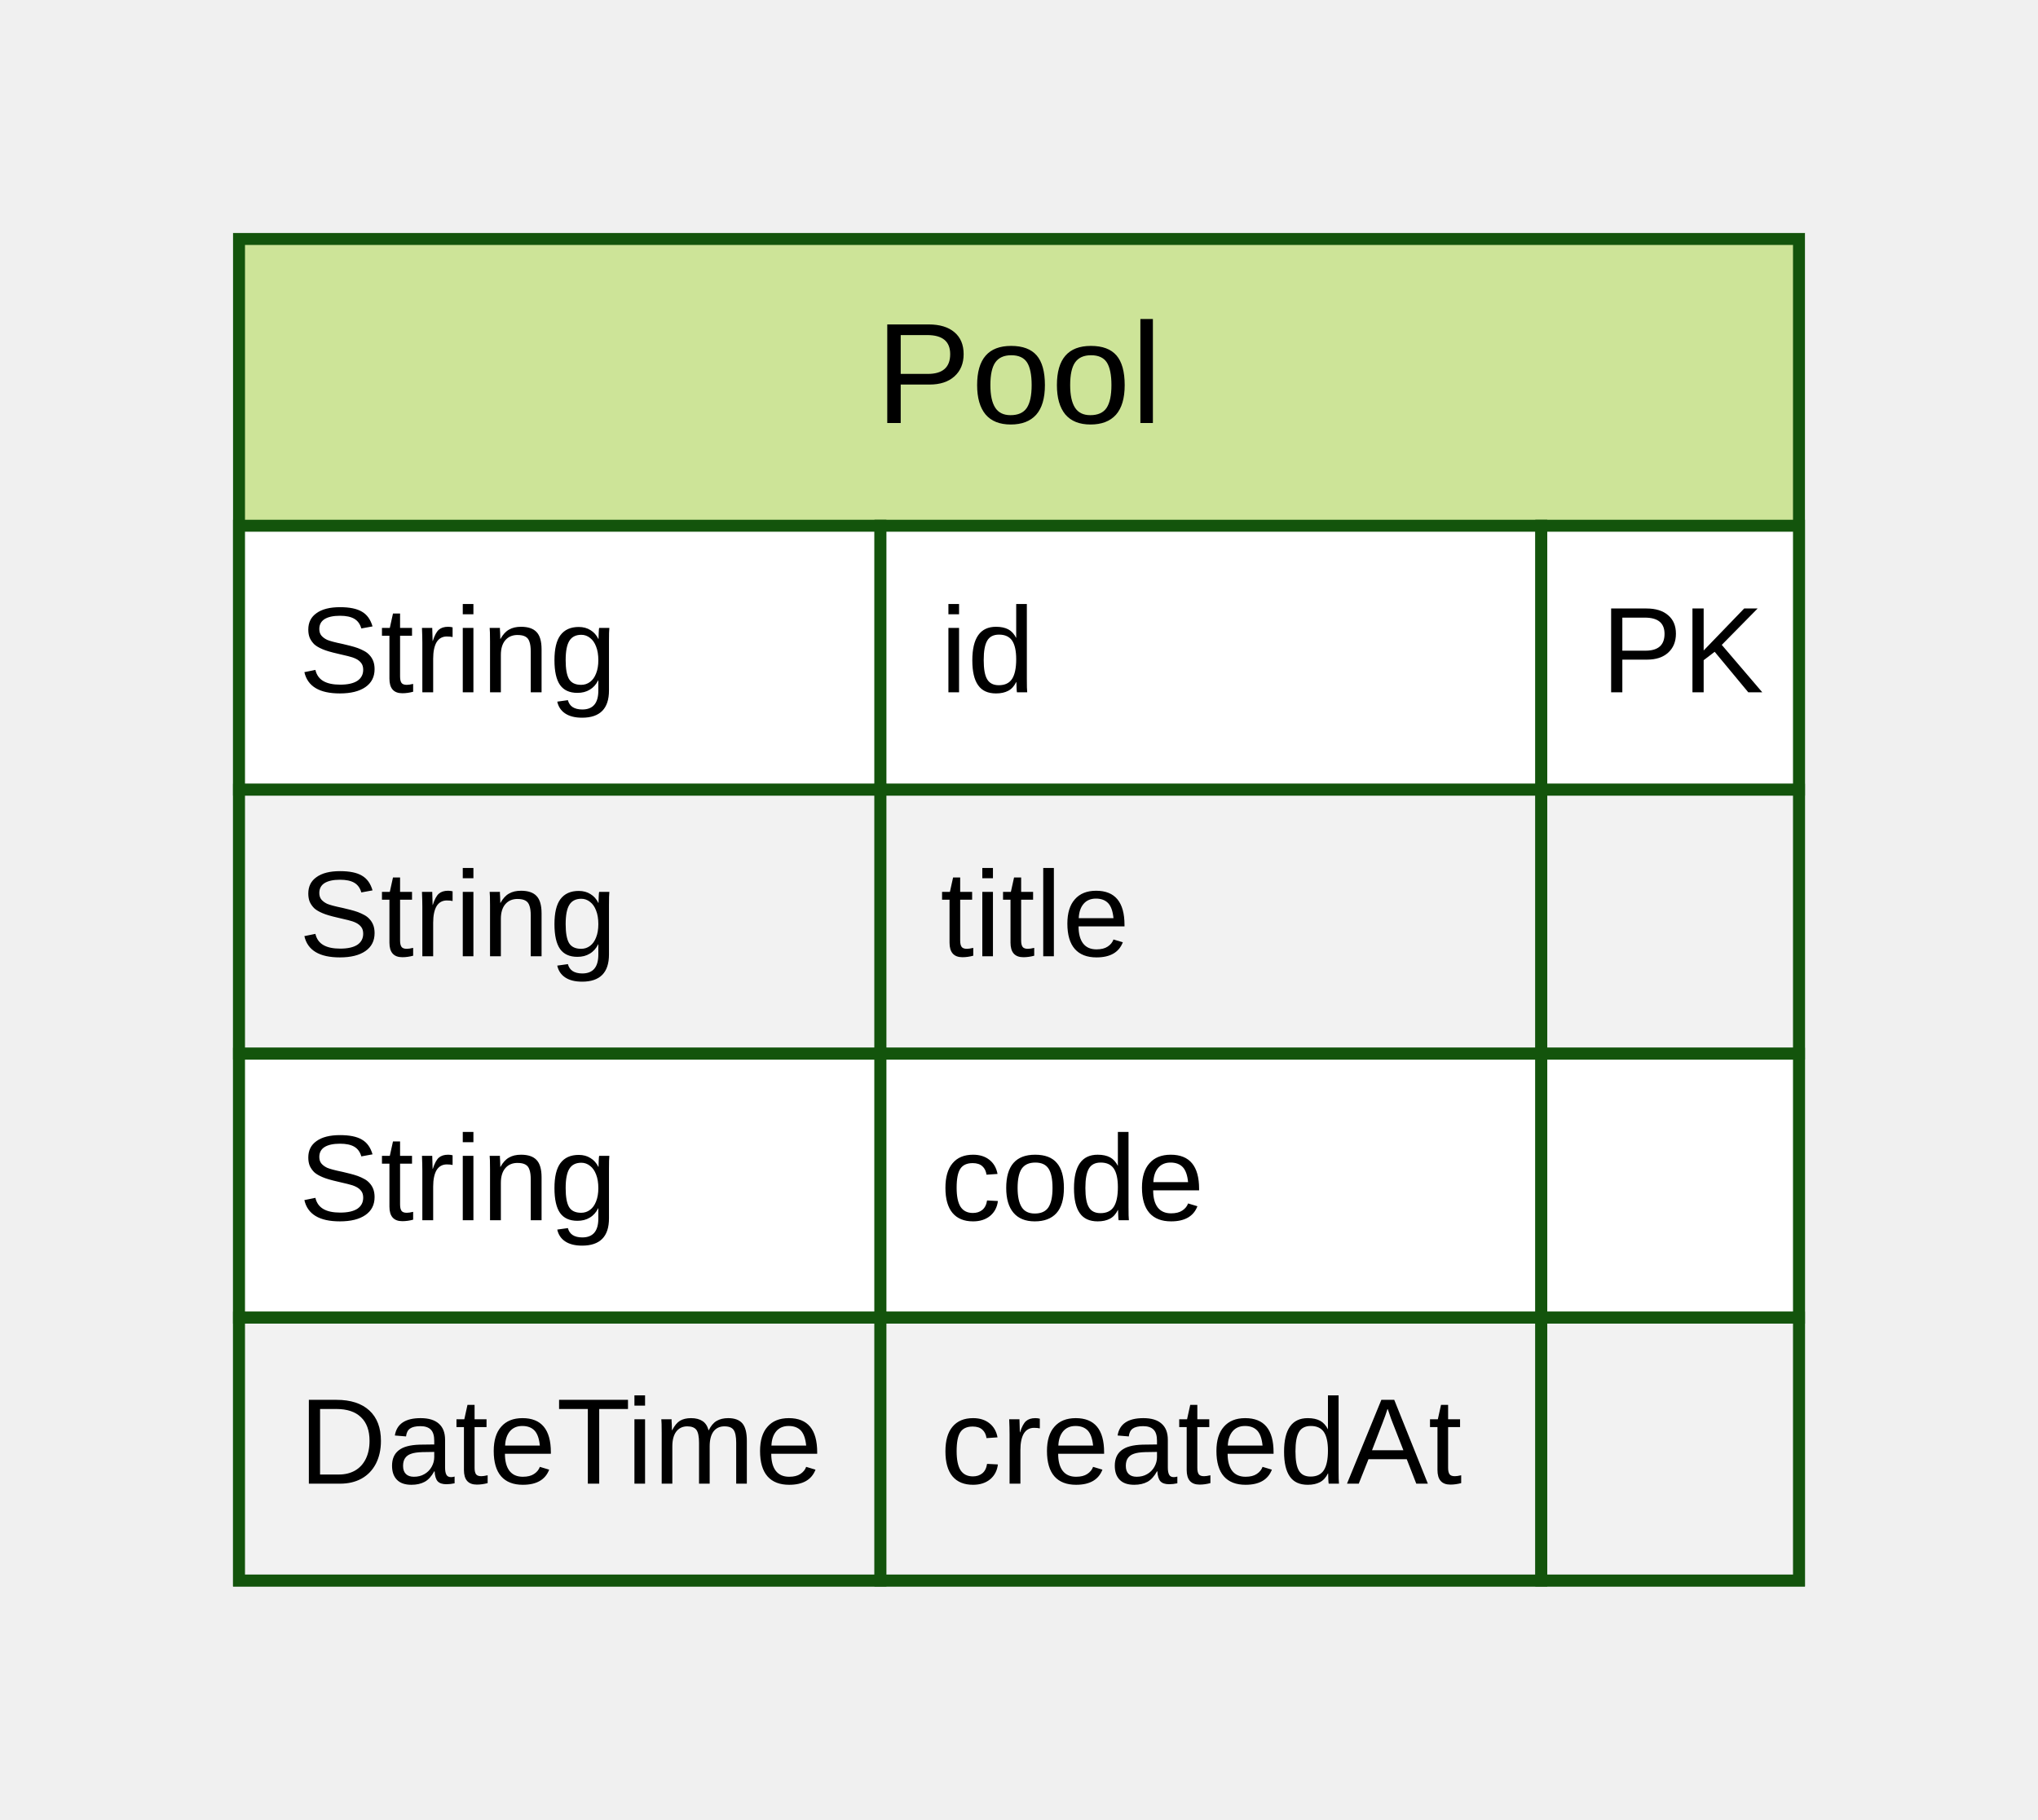
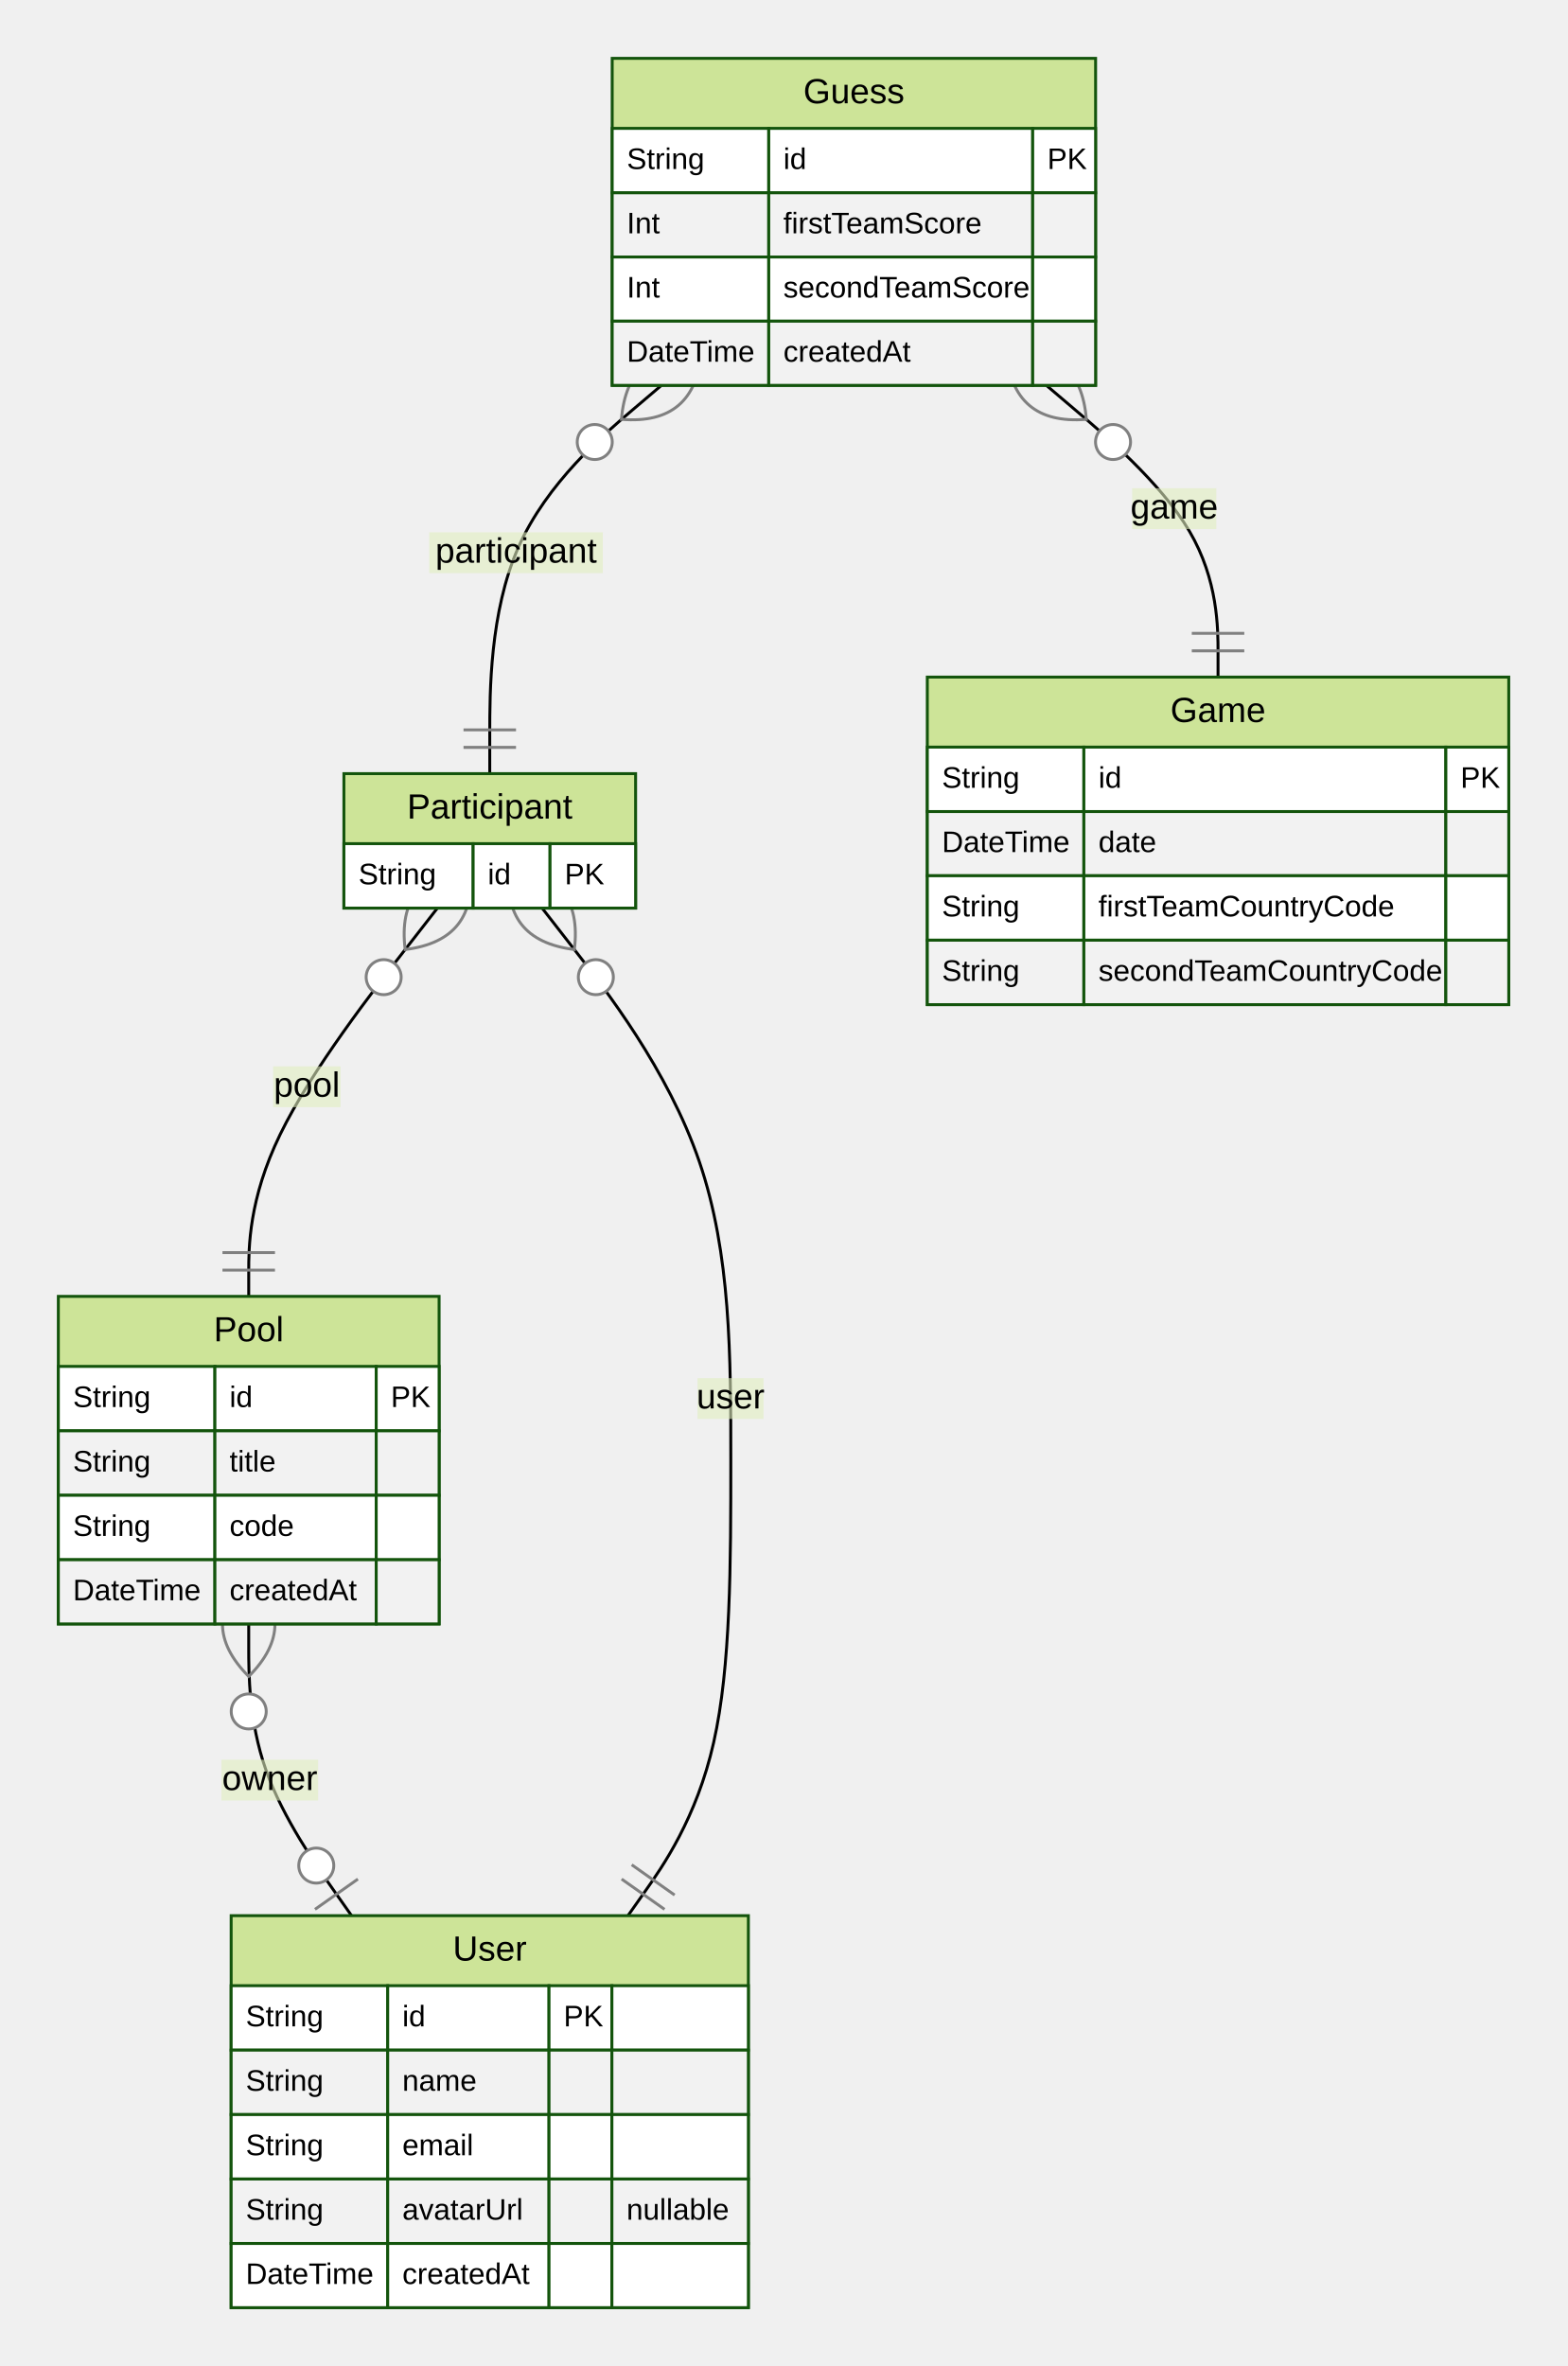
- <svg xmlns="http://www.w3.org/2000/svg" aria-labelledby="chart-title-mermaid-0 chart-desc-mermaid-0" role="img" viewBox="0 0 170.531 152.275" style="max-width: 170.531px; background-color: white;" width="100%" id="mermaid-0">
+ <svg xmlns="http://www.w3.org/2000/svg" aria-labelledby="chart-title-mermaid-0 chart-desc-mermaid-0" role="img" viewBox="0 0 537.227 811.01" style="max-width: 537.227px; background-color: white;" width="100%" id="mermaid-0">
  <style>#mermaid-0 {font-family:"trebuchet ms",verdana,arial,sans-serif;font-size:16px;fill:#000000;}#mermaid-0 .error-icon{fill:#552222;}#mermaid-0 .error-text{fill:#552222;stroke:#552222;}#mermaid-0 .edge-thickness-normal{stroke-width:2px;}#mermaid-0 .edge-thickness-thick{stroke-width:3.5px;}#mermaid-0 .edge-pattern-solid{stroke-dasharray:0;}#mermaid-0 .edge-pattern-dashed{stroke-dasharray:3;}#mermaid-0 .edge-pattern-dotted{stroke-dasharray:2;}#mermaid-0 .marker{fill:#000000;stroke:#000000;}#mermaid-0 .marker.cross{stroke:#000000;}#mermaid-0 svg{font-family:"trebuchet ms",verdana,arial,sans-serif;font-size:16px;}#mermaid-0 .entityBox{fill:#cde498;stroke:#13540c;}#mermaid-0 .attributeBoxOdd{fill:#ffffff;stroke:#13540c;}#mermaid-0 .attributeBoxEven{fill:#f2f2f2;stroke:#13540c;}#mermaid-0 .relationshipLabelBox{fill:hsl(78.158, 58.462%, 84.51%);opacity:0.7;background-color:hsl(78.158, 58.462%, 84.51%);}#mermaid-0 .relationshipLabelBox rect{opacity:0.5;}#mermaid-0 .relationshipLine{stroke:#000000;}#mermaid-0 :root{--mermaid-font-family:"trebuchet ms",verdana,arial,sans-serif;}</style>
  <g />
  <defs>
    <marker orient="auto" markerHeight="18" markerWidth="18" refY="9" refX="0" id="ONLY_ONE_START">
      <path d="M9,0 L9,18 M15,0 L15,18" fill="none" stroke="gray" />
    </marker>
  </defs>
  <defs>
    <marker orient="auto" markerHeight="18" markerWidth="18" refY="9" refX="18" id="ONLY_ONE_END">
      <path d="M3,0 L3,18 M9,0 L9,18" fill="none" stroke="gray" />
    </marker>
  </defs>
  <defs>
    <marker orient="auto" markerHeight="18" markerWidth="30" refY="9" refX="0" id="ZERO_OR_ONE_START">
      <circle r="6" cy="9" cx="21" fill="white" stroke="gray" />
      <path d="M9,0 L9,18" fill="none" stroke="gray" />
    </marker>
  </defs>
  <defs>
    <marker orient="auto" markerHeight="18" markerWidth="30" refY="9" refX="30" id="ZERO_OR_ONE_END">
      <circle r="6" cy="9" cx="9" fill="white" stroke="gray" />
      <path d="M21,0 L21,18" fill="none" stroke="gray" />
    </marker>
  </defs>
  <defs>
    <marker orient="auto" markerHeight="36" markerWidth="45" refY="18" refX="18" id="ONE_OR_MORE_START">
      <path d="M0,18 Q 18,0 36,18 Q 18,36 0,18 M42,9 L42,27" fill="none" stroke="gray" />
    </marker>
  </defs>
  <defs>
    <marker orient="auto" markerHeight="36" markerWidth="45" refY="18" refX="27" id="ONE_OR_MORE_END">
      <path d="M3,9 L3,27 M9,18 Q27,0 45,18 Q27,36 9,18" fill="none" stroke="gray" />
    </marker>
  </defs>
  <defs>
    <marker orient="auto" markerHeight="36" markerWidth="57" refY="18" refX="18" id="ZERO_OR_MORE_START">
      <circle r="6" cy="18" cx="48" fill="white" stroke="gray" />
      <path d="M0,18 Q18,0 36,18 Q18,36 0,18" fill="none" stroke="gray" />
    </marker>
  </defs>
  <defs>
    <marker orient="auto" markerHeight="36" markerWidth="57" refY="18" refX="39" id="ZERO_OR_MORE_END">
      <circle r="6" cy="18" cx="9" fill="white" stroke="gray" />
      <path d="M21,18 Q39,0 57,18 Q39,36 21,18" fill="none" stroke="gray" />
    </marker>
  </defs>
-   <g transform="translate(20,20 )" id="Pool">
+   <path marker-start="url(#ZERO_OR_MORE_START)" marker-end="url(#ZERO_OR_ONE_END)" fill="none" stroke="gray" d="M85.266,556.643L85.266,564.976C85.266,573.309,85.266,589.976,91.142,606.643C97.018,623.309,108.771,639.976,114.647,648.309L120.523,656.643" class="er relationshipLine" />
+   <path marker-start="url(#ZERO_OR_MORE_START)" marker-end="url(#ONLY_ONE_END)" fill="none" stroke="gray" d="M185.841,311.275L196.622,325.124C207.404,338.973,228.968,366.67,239.749,398.208C250.531,429.746,250.531,465.126,250.531,500.505C250.531,535.884,250.531,571.263,244.655,597.286C238.779,623.309,227.026,639.976,221.15,648.309L215.273,656.643" class="er relationshipLine" />
+   <path marker-start="url(#ZERO_OR_MORE_START)" marker-end="url(#ONLY_ONE_END)" fill="none" stroke="gray" d="M149.956,311.275L139.174,325.124C128.393,338.973,106.829,366.67,96.047,388.852C85.266,411.034,85.266,427.701,85.266,436.034L85.266,444.367" class="er relationshipLine" />
+   <path marker-start="url(#ZERO_OR_MORE_START)" marker-end="url(#ONLY_ONE_END)" fill="none" stroke="gray" d="M226.756,132.092L216.946,140.425C207.137,148.758,187.518,165.425,177.708,187.607C167.898,209.789,167.898,237.486,167.898,251.335L167.898,265.184" class="er relationshipLine" />
+   <path marker-start="url(#ZERO_OR_MORE_START)" marker-end="url(#ONLY_ONE_END)" fill="none" stroke="gray" d="M358.705,132.092L368.515,140.425C378.324,148.758,397.943,165.425,407.753,182.092C417.562,198.758,417.562,215.425,417.562,223.758L417.562,232.092" class="er relationshipLine" />
+   <g transform="translate(20,444.3672 )" id="Pool">
    <rect height="112.275" width="130.531" y="0" x="0" stroke="gray" fill-opacity="100%" fill="honeydew" class="er entityBox" />
    <text transform="translate(65.26562,12)" style="font-family: &quot;trebuchet ms&quot;, verdana, arial, sans-serif;; font-size: 12px" text-anchor="middle" dominant-baseline="middle" y="0" x="0" id="entity-Pool" class="er entityLabel">Pool</text>
    <rect height="22.092" width="53.672" y="24" x="0" stroke="gray" fill-opacity="100%" fill="honeydew" class="er attributeBoxOdd" />
    <text transform="translate(5,35.0459)" style="font-family: &quot;trebuchet ms&quot;, verdana, arial, sans-serif;; font-size: 10.2px" text-anchor="left" dominant-baseline="middle" y="0" x="0" id="entity-Pool-attr-1-type" class="er entityLabel">String</text>
    <rect height="22.092" width="55.297" y="24" x="53.672" stroke="gray" fill-opacity="100%" fill="honeydew" class="er attributeBoxOdd" />
    <text transform="translate(58.67188,35.0459)" style="font-family: &quot;trebuchet ms&quot;, verdana, arial, sans-serif;; font-size: 10.2px" text-anchor="left" dominant-baseline="middle" y="0" x="0" id="entity-Pool-attr-1-name" class="er entityLabel">id</text>
    <rect height="22.092" width="21.562" y="24" x="108.969" stroke="gray" fill-opacity="100%" fill="honeydew" class="er attributeBoxOdd" />
    <text transform="translate(113.9688,35.0459)" style="font-family: &quot;trebuchet ms&quot;, verdana, arial, sans-serif;; font-size: 10.2px" text-anchor="left" dominant-baseline="middle" y="0" x="0" id="entity-Pool-attr-1-key" class="er entityLabel">PK</text>
    <rect height="22.092" width="53.672" y="46.092" x="0" stroke="gray" fill-opacity="100%" fill="honeydew" class="er attributeBoxEven" />
    <text transform="translate(5,57.1377)" style="font-family: &quot;trebuchet ms&quot;, verdana, arial, sans-serif;; font-size: 10.2px" text-anchor="left" dominant-baseline="middle" y="0" x="0" id="entity-Pool-attr-2-type" class="er entityLabel">String</text>
    <rect height="22.092" width="55.297" y="46.092" x="53.672" stroke="gray" fill-opacity="100%" fill="honeydew" class="er attributeBoxEven" />
    <text transform="translate(58.67188,57.1377)" style="font-family: &quot;trebuchet ms&quot;, verdana, arial, sans-serif;; font-size: 10.2px" text-anchor="left" dominant-baseline="middle" y="0" x="0" id="entity-Pool-attr-2-name" class="er entityLabel">title</text>
    <rect height="22.092" width="21.562" y="46.092" x="108.969" stroke="gray" fill-opacity="100%" fill="honeydew" class="er attributeBoxEven" />
    <text transform="translate(113.9688,57.1377)" style="font-family: &quot;trebuchet ms&quot;, verdana, arial, sans-serif;; font-size: 10.2px" text-anchor="left" dominant-baseline="middle" y="0" x="0" id="entity-Pool-attr-2-key" class="er entityLabel" />
    <rect height="22.092" width="53.672" y="68.184" x="0" stroke="gray" fill-opacity="100%" fill="honeydew" class="er attributeBoxOdd" />
    <text transform="translate(5,79.22949)" style="font-family: &quot;trebuchet ms&quot;, verdana, arial, sans-serif;; font-size: 10.2px" text-anchor="left" dominant-baseline="middle" y="0" x="0" id="entity-Pool-attr-3-type" class="er entityLabel">String</text>
    <rect height="22.092" width="55.297" y="68.184" x="53.672" stroke="gray" fill-opacity="100%" fill="honeydew" class="er attributeBoxOdd" />
    <text transform="translate(58.67188,79.22949)" style="font-family: &quot;trebuchet ms&quot;, verdana, arial, sans-serif;; font-size: 10.2px" text-anchor="left" dominant-baseline="middle" y="0" x="0" id="entity-Pool-attr-3-name" class="er entityLabel">code</text>
    <rect height="22.092" width="21.562" y="68.184" x="108.969" stroke="gray" fill-opacity="100%" fill="honeydew" class="er attributeBoxOdd" />
    <text transform="translate(113.9688,79.22949)" style="font-family: &quot;trebuchet ms&quot;, verdana, arial, sans-serif;; font-size: 10.2px" text-anchor="left" dominant-baseline="middle" y="0" x="0" id="entity-Pool-attr-3-key" class="er entityLabel" />
    <rect height="22" width="53.672" y="90.275" x="0" stroke="gray" fill-opacity="100%" fill="honeydew" class="er attributeBoxEven" />
    <text transform="translate(5,101.2754)" style="font-family: &quot;trebuchet ms&quot;, verdana, arial, sans-serif;; font-size: 10.2px" text-anchor="left" dominant-baseline="middle" y="0" x="0" id="entity-Pool-attr-4-type" class="er entityLabel">DateTime</text>
    <rect height="22" width="55.297" y="90.275" x="53.672" stroke="gray" fill-opacity="100%" fill="honeydew" class="er attributeBoxEven" />
    <text transform="translate(58.67188,101.2754)" style="font-family: &quot;trebuchet ms&quot;, verdana, arial, sans-serif;; font-size: 10.2px" text-anchor="left" dominant-baseline="middle" y="0" x="0" id="entity-Pool-attr-4-name" class="er entityLabel">createdAt</text>
    <rect height="22" width="21.562" y="90.275" x="108.969" stroke="gray" fill-opacity="100%" fill="honeydew" class="er attributeBoxEven" />
    <text transform="translate(113.9688,101.2754)" style="font-family: &quot;trebuchet ms&quot;, verdana, arial, sans-serif;; font-size: 10.2px" text-anchor="left" dominant-baseline="middle" y="0" x="0" id="entity-Pool-attr-4-key" class="er entityLabel" />
  </g>
+   <g transform="translate(117.8984,265.1836 )" id="Participant">
+     <rect height="46.092" width="100" y="0" x="0" stroke="gray" fill-opacity="100%" fill="honeydew" class="er entityBox" />
+     <text transform="translate(50,12)" style="font-family: &quot;trebuchet ms&quot;, verdana, arial, sans-serif;; font-size: 12px" text-anchor="middle" dominant-baseline="middle" y="0" x="0" id="entity-Participant" class="er entityLabel">Participant</text>
+     <rect height="22.092" width="44.302" y="24" x="0" stroke="gray" fill-opacity="100%" fill="honeydew" class="er attributeBoxOdd" />
+     <text transform="translate(5,35.0459)" style="font-family: &quot;trebuchet ms&quot;, verdana, arial, sans-serif;; font-size: 10.2px" text-anchor="left" dominant-baseline="middle" y="0" x="0" id="entity-Participant-attr-1-type" class="er entityLabel">String</text>
+     <rect height="22.092" width="26.365" y="24" x="44.302" stroke="gray" fill-opacity="100%" fill="honeydew" class="er attributeBoxOdd" />
+     <text transform="translate(49.30208,35.0459)" style="font-family: &quot;trebuchet ms&quot;, verdana, arial, sans-serif;; font-size: 10.2px" text-anchor="left" dominant-baseline="middle" y="0" x="0" id="entity-Participant-attr-1-name" class="er entityLabel">id</text>
+     <rect height="22.092" width="29.333" y="24" x="70.667" stroke="gray" fill-opacity="100%" fill="honeydew" class="er attributeBoxOdd" />
+     <text transform="translate(75.66667,35.0459)" style="font-family: &quot;trebuchet ms&quot;, verdana, arial, sans-serif;; font-size: 10.2px" text-anchor="left" dominant-baseline="middle" y="0" x="0" id="entity-Participant-attr-1-key" class="er entityLabel">PK</text>
+   </g>
+   <g transform="translate(79.24219,656.6426 )" id="User">
+     <rect height="134.367" width="177.312" y="0" x="0" stroke="gray" fill-opacity="100%" fill="honeydew" class="er entityBox" />
+     <text transform="translate(88.65625,12)" style="font-family: &quot;trebuchet ms&quot;, verdana, arial, sans-serif;; font-size: 12px" text-anchor="middle" dominant-baseline="middle" y="0" x="0" id="entity-User" class="er entityLabel">User</text>
+     <rect height="22.092" width="53.672" y="24" x="0" stroke="gray" fill-opacity="100%" fill="honeydew" class="er attributeBoxOdd" />
+     <text transform="translate(5,35.0459)" style="font-family: &quot;trebuchet ms&quot;, verdana, arial, sans-serif;; font-size: 10.2px" text-anchor="left" dominant-baseline="middle" y="0" x="0" id="entity-User-attr-1-type" class="er entityLabel">String</text>
+     <rect height="22.092" width="55.297" y="24" x="53.672" stroke="gray" fill-opacity="100%" fill="honeydew" class="er attributeBoxOdd" />
+     <text transform="translate(58.67188,35.0459)" style="font-family: &quot;trebuchet ms&quot;, verdana, arial, sans-serif;; font-size: 10.2px" text-anchor="left" dominant-baseline="middle" y="0" x="0" id="entity-User-attr-1-name" class="er entityLabel">id</text>
+     <rect height="22.092" width="21.562" y="24" x="108.969" stroke="gray" fill-opacity="100%" fill="honeydew" class="er attributeBoxOdd" />
+     <text transform="translate(113.9688,35.0459)" style="font-family: &quot;trebuchet ms&quot;, verdana, arial, sans-serif;; font-size: 10.2px" text-anchor="left" dominant-baseline="middle" y="0" x="0" id="entity-User-attr-1-key" class="er entityLabel">PK</text>
+     <rect height="22.092" width="46.781" y="24" x="130.531" stroke="gray" fill-opacity="100%" fill="honeydew" class="er attributeBoxOdd" />
+     <text transform="translate(135.5312,35.0459)" style="font-family: &quot;trebuchet ms&quot;, verdana, arial, sans-serif;; font-size: 10.2px" text-anchor="left" dominant-baseline="middle" y="0" x="0" id="entity-User-attr-1-comment" class="er entityLabel" />
+     <rect height="22.092" width="53.672" y="46.092" x="0" stroke="gray" fill-opacity="100%" fill="honeydew" class="er attributeBoxEven" />
+     <text transform="translate(5,57.1377)" style="font-family: &quot;trebuchet ms&quot;, verdana, arial, sans-serif;; font-size: 10.2px" text-anchor="left" dominant-baseline="middle" y="0" x="0" id="entity-User-attr-2-type" class="er entityLabel">String</text>
+     <rect height="22.092" width="55.297" y="46.092" x="53.672" stroke="gray" fill-opacity="100%" fill="honeydew" class="er attributeBoxEven" />
+     <text transform="translate(58.67188,57.1377)" style="font-family: &quot;trebuchet ms&quot;, verdana, arial, sans-serif;; font-size: 10.2px" text-anchor="left" dominant-baseline="middle" y="0" x="0" id="entity-User-attr-2-name" class="er entityLabel">name</text>
+     <rect height="22.092" width="21.562" y="46.092" x="108.969" stroke="gray" fill-opacity="100%" fill="honeydew" class="er attributeBoxEven" />
+     <text transform="translate(113.9688,57.1377)" style="font-family: &quot;trebuchet ms&quot;, verdana, arial, sans-serif;; font-size: 10.2px" text-anchor="left" dominant-baseline="middle" y="0" x="0" id="entity-User-attr-2-key" class="er entityLabel" />
+     <rect height="22.092" width="46.781" y="46.092" x="130.531" stroke="gray" fill-opacity="100%" fill="honeydew" class="er attributeBoxEven" />
+     <text transform="translate(135.5312,57.1377)" style="font-family: &quot;trebuchet ms&quot;, verdana, arial, sans-serif;; font-size: 10.2px" text-anchor="left" dominant-baseline="middle" y="0" x="0" id="entity-User-attr-2-comment" class="er entityLabel" />
+     <rect height="22.092" width="53.672" y="68.184" x="0" stroke="gray" fill-opacity="100%" fill="honeydew" class="er attributeBoxOdd" />
+     <text transform="translate(5,79.22949)" style="font-family: &quot;trebuchet ms&quot;, verdana, arial, sans-serif;; font-size: 10.2px" text-anchor="left" dominant-baseline="middle" y="0" x="0" id="entity-User-attr-3-type" class="er entityLabel">String</text>
+     <rect height="22.092" width="55.297" y="68.184" x="53.672" stroke="gray" fill-opacity="100%" fill="honeydew" class="er attributeBoxOdd" />
+     <text transform="translate(58.67188,79.22949)" style="font-family: &quot;trebuchet ms&quot;, verdana, arial, sans-serif;; font-size: 10.2px" text-anchor="left" dominant-baseline="middle" y="0" x="0" id="entity-User-attr-3-name" class="er entityLabel">email</text>
+     <rect height="22.092" width="21.562" y="68.184" x="108.969" stroke="gray" fill-opacity="100%" fill="honeydew" class="er attributeBoxOdd" />
+     <text transform="translate(113.9688,79.22949)" style="font-family: &quot;trebuchet ms&quot;, verdana, arial, sans-serif;; font-size: 10.2px" text-anchor="left" dominant-baseline="middle" y="0" x="0" id="entity-User-attr-3-key" class="er entityLabel" />
+     <rect height="22.092" width="46.781" y="68.184" x="130.531" stroke="gray" fill-opacity="100%" fill="honeydew" class="er attributeBoxOdd" />
+     <text transform="translate(135.5312,79.22949)" style="font-family: &quot;trebuchet ms&quot;, verdana, arial, sans-serif;; font-size: 10.2px" text-anchor="left" dominant-baseline="middle" y="0" x="0" id="entity-User-attr-3-comment" class="er entityLabel" />
+     <rect height="22.092" width="53.672" y="90.275" x="0" stroke="gray" fill-opacity="100%" fill="honeydew" class="er attributeBoxEven" />
+     <text transform="translate(5,101.3213)" style="font-family: &quot;trebuchet ms&quot;, verdana, arial, sans-serif;; font-size: 10.2px" text-anchor="left" dominant-baseline="middle" y="0" x="0" id="entity-User-attr-4-type" class="er entityLabel">String</text>
+     <rect height="22.092" width="55.297" y="90.275" x="53.672" stroke="gray" fill-opacity="100%" fill="honeydew" class="er attributeBoxEven" />
+     <text transform="translate(58.67188,101.3213)" style="font-family: &quot;trebuchet ms&quot;, verdana, arial, sans-serif;; font-size: 10.2px" text-anchor="left" dominant-baseline="middle" y="0" x="0" id="entity-User-attr-4-name" class="er entityLabel">avatarUrl</text>
+     <rect height="22.092" width="21.562" y="90.275" x="108.969" stroke="gray" fill-opacity="100%" fill="honeydew" class="er attributeBoxEven" />
+     <text transform="translate(113.9688,101.3213)" style="font-family: &quot;trebuchet ms&quot;, verdana, arial, sans-serif;; font-size: 10.2px" text-anchor="left" dominant-baseline="middle" y="0" x="0" id="entity-User-attr-4-key" class="er entityLabel" />
+     <rect height="22.092" width="46.781" y="90.275" x="130.531" stroke="gray" fill-opacity="100%" fill="honeydew" class="er attributeBoxEven" />
+     <text transform="translate(135.5312,101.3213)" style="font-family: &quot;trebuchet ms&quot;, verdana, arial, sans-serif;; font-size: 10.2px" text-anchor="left" dominant-baseline="middle" y="0" x="0" id="entity-User-attr-4-comment" class="er entityLabel">nullable</text>
+     <rect height="22" width="53.672" y="112.367" x="0" stroke="gray" fill-opacity="100%" fill="honeydew" class="er attributeBoxOdd" />
+     <text transform="translate(5,123.3672)" style="font-family: &quot;trebuchet ms&quot;, verdana, arial, sans-serif;; font-size: 10.2px" text-anchor="left" dominant-baseline="middle" y="0" x="0" id="entity-User-attr-5-type" class="er entityLabel">DateTime</text>
+     <rect height="22" width="55.297" y="112.367" x="53.672" stroke="gray" fill-opacity="100%" fill="honeydew" class="er attributeBoxOdd" />
+     <text transform="translate(58.67188,123.3672)" style="font-family: &quot;trebuchet ms&quot;, verdana, arial, sans-serif;; font-size: 10.2px" text-anchor="left" dominant-baseline="middle" y="0" x="0" id="entity-User-attr-5-name" class="er entityLabel">createdAt</text>
+     <rect height="22" width="21.562" y="112.367" x="108.969" stroke="gray" fill-opacity="100%" fill="honeydew" class="er attributeBoxOdd" />
+     <text transform="translate(113.9688,123.3672)" style="font-family: &quot;trebuchet ms&quot;, verdana, arial, sans-serif;; font-size: 10.2px" text-anchor="left" dominant-baseline="middle" y="0" x="0" id="entity-User-attr-5-key" class="er entityLabel" />
+     <rect height="22" width="46.781" y="112.367" x="130.531" stroke="gray" fill-opacity="100%" fill="honeydew" class="er attributeBoxOdd" />
+     <text transform="translate(135.5312,123.3672)" style="font-family: &quot;trebuchet ms&quot;, verdana, arial, sans-serif;; font-size: 10.2px" text-anchor="left" dominant-baseline="middle" y="0" x="0" id="entity-User-attr-5-comment" class="er entityLabel" />
+   </g>
+   <g transform="translate(317.8984,232.0918 )" id="Game">
+     <rect height="112.275" width="199.328" y="0" x="0" stroke="gray" fill-opacity="100%" fill="honeydew" class="er entityBox" />
+     <text transform="translate(99.66406,12)" style="font-family: &quot;trebuchet ms&quot;, verdana, arial, sans-serif;; font-size: 12px" text-anchor="middle" dominant-baseline="middle" y="0" x="0" id="entity-Game" class="er entityLabel">Game</text>
+     <rect height="22.092" width="53.672" y="24" x="0" stroke="gray" fill-opacity="100%" fill="honeydew" class="er attributeBoxOdd" />
+     <text transform="translate(5,35.0459)" style="font-family: &quot;trebuchet ms&quot;, verdana, arial, sans-serif;; font-size: 10.2px" text-anchor="left" dominant-baseline="middle" y="0" x="0" id="entity-Game-attr-1-type" class="er entityLabel">String</text>
+     <rect height="22.092" width="124.094" y="24" x="53.672" stroke="gray" fill-opacity="100%" fill="honeydew" class="er attributeBoxOdd" />
+     <text transform="translate(58.67188,35.0459)" style="font-family: &quot;trebuchet ms&quot;, verdana, arial, sans-serif;; font-size: 10.2px" text-anchor="left" dominant-baseline="middle" y="0" x="0" id="entity-Game-attr-1-name" class="er entityLabel">id</text>
+     <rect height="22.092" width="21.562" y="24" x="177.766" stroke="gray" fill-opacity="100%" fill="honeydew" class="er attributeBoxOdd" />
+     <text transform="translate(182.7656,35.0459)" style="font-family: &quot;trebuchet ms&quot;, verdana, arial, sans-serif;; font-size: 10.2px" text-anchor="left" dominant-baseline="middle" y="0" x="0" id="entity-Game-attr-1-key" class="er entityLabel">PK</text>
+     <rect height="22" width="53.672" y="46.092" x="0" stroke="gray" fill-opacity="100%" fill="honeydew" class="er attributeBoxEven" />
+     <text transform="translate(5,57.0918)" style="font-family: &quot;trebuchet ms&quot;, verdana, arial, sans-serif;; font-size: 10.2px" text-anchor="left" dominant-baseline="middle" y="0" x="0" id="entity-Game-attr-2-type" class="er entityLabel">DateTime</text>
+     <rect height="22" width="124.094" y="46.092" x="53.672" stroke="gray" fill-opacity="100%" fill="honeydew" class="er attributeBoxEven" />
+     <text transform="translate(58.67188,57.0918)" style="font-family: &quot;trebuchet ms&quot;, verdana, arial, sans-serif;; font-size: 10.2px" text-anchor="left" dominant-baseline="middle" y="0" x="0" id="entity-Game-attr-2-name" class="er entityLabel">date</text>
+     <rect height="22" width="21.562" y="46.092" x="177.766" stroke="gray" fill-opacity="100%" fill="honeydew" class="er attributeBoxEven" />
+     <text transform="translate(182.7656,57.0918)" style="font-family: &quot;trebuchet ms&quot;, verdana, arial, sans-serif;; font-size: 10.2px" text-anchor="left" dominant-baseline="middle" y="0" x="0" id="entity-Game-attr-2-key" class="er entityLabel" />
+     <rect height="22.092" width="53.672" y="68.092" x="0" stroke="gray" fill-opacity="100%" fill="honeydew" class="er attributeBoxOdd" />
+     <text transform="translate(5,79.1377)" style="font-family: &quot;trebuchet ms&quot;, verdana, arial, sans-serif;; font-size: 10.2px" text-anchor="left" dominant-baseline="middle" y="0" x="0" id="entity-Game-attr-3-type" class="er entityLabel">String</text>
+     <rect height="22.092" width="124.094" y="68.092" x="53.672" stroke="gray" fill-opacity="100%" fill="honeydew" class="er attributeBoxOdd" />
+     <text transform="translate(58.67188,79.1377)" style="font-family: &quot;trebuchet ms&quot;, verdana, arial, sans-serif;; font-size: 10.2px" text-anchor="left" dominant-baseline="middle" y="0" x="0" id="entity-Game-attr-3-name" class="er entityLabel">firstTeamCountryCode</text>
+     <rect height="22.092" width="21.562" y="68.092" x="177.766" stroke="gray" fill-opacity="100%" fill="honeydew" class="er attributeBoxOdd" />
+     <text transform="translate(182.7656,79.1377)" style="font-family: &quot;trebuchet ms&quot;, verdana, arial, sans-serif;; font-size: 10.2px" text-anchor="left" dominant-baseline="middle" y="0" x="0" id="entity-Game-attr-3-key" class="er entityLabel" />
+     <rect height="22.092" width="53.672" y="90.184" x="0" stroke="gray" fill-opacity="100%" fill="honeydew" class="er attributeBoxEven" />
+     <text transform="translate(5,101.2295)" style="font-family: &quot;trebuchet ms&quot;, verdana, arial, sans-serif;; font-size: 10.2px" text-anchor="left" dominant-baseline="middle" y="0" x="0" id="entity-Game-attr-4-type" class="er entityLabel">String</text>
+     <rect height="22.092" width="124.094" y="90.184" x="53.672" stroke="gray" fill-opacity="100%" fill="honeydew" class="er attributeBoxEven" />
+     <text transform="translate(58.67188,101.2295)" style="font-family: &quot;trebuchet ms&quot;, verdana, arial, sans-serif;; font-size: 10.2px" text-anchor="left" dominant-baseline="middle" y="0" x="0" id="entity-Game-attr-4-name" class="er entityLabel">secondTeamCountryCode</text>
+     <rect height="22.092" width="21.562" y="90.184" x="177.766" stroke="gray" fill-opacity="100%" fill="honeydew" class="er attributeBoxEven" />
+     <text transform="translate(182.7656,101.2295)" style="font-family: &quot;trebuchet ms&quot;, verdana, arial, sans-serif;; font-size: 10.2px" text-anchor="left" dominant-baseline="middle" y="0" x="0" id="entity-Game-attr-4-key" class="er entityLabel" />
+   </g>
+   <g transform="translate(209.8711,20 )" id="Guess">
+     <rect height="112.092" width="165.719" y="0" x="0" stroke="gray" fill-opacity="100%" fill="honeydew" class="er entityBox" />
+     <text transform="translate(82.85938,12)" style="font-family: &quot;trebuchet ms&quot;, verdana, arial, sans-serif;; font-size: 12px" text-anchor="middle" dominant-baseline="middle" y="0" x="0" id="entity-Guess" class="er entityLabel">Guess</text>
+     <rect height="22.092" width="53.672" y="24" x="0" stroke="gray" fill-opacity="100%" fill="honeydew" class="er attributeBoxOdd" />
+     <text transform="translate(5,35.0459)" style="font-family: &quot;trebuchet ms&quot;, verdana, arial, sans-serif;; font-size: 10.2px" text-anchor="left" dominant-baseline="middle" y="0" x="0" id="entity-Guess-attr-1-type" class="er entityLabel">String</text>
+     <rect height="22.092" width="90.484" y="24" x="53.672" stroke="gray" fill-opacity="100%" fill="honeydew" class="er attributeBoxOdd" />
+     <text transform="translate(58.67188,35.0459)" style="font-family: &quot;trebuchet ms&quot;, verdana, arial, sans-serif;; font-size: 10.2px" text-anchor="left" dominant-baseline="middle" y="0" x="0" id="entity-Guess-attr-1-name" class="er entityLabel">id</text>
+     <rect height="22.092" width="21.562" y="24" x="144.156" stroke="gray" fill-opacity="100%" fill="honeydew" class="er attributeBoxOdd" />
+     <text transform="translate(149.1562,35.0459)" style="font-family: &quot;trebuchet ms&quot;, verdana, arial, sans-serif;; font-size: 10.2px" text-anchor="left" dominant-baseline="middle" y="0" x="0" id="entity-Guess-attr-1-key" class="er entityLabel">PK</text>
+     <rect height="22" width="53.672" y="46.092" x="0" stroke="gray" fill-opacity="100%" fill="honeydew" class="er attributeBoxEven" />
+     <text transform="translate(5,57.0918)" style="font-family: &quot;trebuchet ms&quot;, verdana, arial, sans-serif;; font-size: 10.2px" text-anchor="left" dominant-baseline="middle" y="0" x="0" id="entity-Guess-attr-2-type" class="er entityLabel">Int</text>
+     <rect height="22" width="90.484" y="46.092" x="53.672" stroke="gray" fill-opacity="100%" fill="honeydew" class="er attributeBoxEven" />
+     <text transform="translate(58.67188,57.0918)" style="font-family: &quot;trebuchet ms&quot;, verdana, arial, sans-serif;; font-size: 10.2px" text-anchor="left" dominant-baseline="middle" y="0" x="0" id="entity-Guess-attr-2-name" class="er entityLabel">firstTeamScore</text>
+     <rect height="22" width="21.562" y="46.092" x="144.156" stroke="gray" fill-opacity="100%" fill="honeydew" class="er attributeBoxEven" />
+     <text transform="translate(149.1562,57.0918)" style="font-family: &quot;trebuchet ms&quot;, verdana, arial, sans-serif;; font-size: 10.2px" text-anchor="left" dominant-baseline="middle" y="0" x="0" id="entity-Guess-attr-2-key" class="er entityLabel" />
+     <rect height="22" width="53.672" y="68.092" x="0" stroke="gray" fill-opacity="100%" fill="honeydew" class="er attributeBoxOdd" />
+     <text transform="translate(5,79.0918)" style="font-family: &quot;trebuchet ms&quot;, verdana, arial, sans-serif;; font-size: 10.2px" text-anchor="left" dominant-baseline="middle" y="0" x="0" id="entity-Guess-attr-3-type" class="er entityLabel">Int</text>
+     <rect height="22" width="90.484" y="68.092" x="53.672" stroke="gray" fill-opacity="100%" fill="honeydew" class="er attributeBoxOdd" />
+     <text transform="translate(58.67188,79.0918)" style="font-family: &quot;trebuchet ms&quot;, verdana, arial, sans-serif;; font-size: 10.2px" text-anchor="left" dominant-baseline="middle" y="0" x="0" id="entity-Guess-attr-3-name" class="er entityLabel">secondTeamScore</text>
+     <rect height="22" width="21.562" y="68.092" x="144.156" stroke="gray" fill-opacity="100%" fill="honeydew" class="er attributeBoxOdd" />
+     <text transform="translate(149.1562,79.0918)" style="font-family: &quot;trebuchet ms&quot;, verdana, arial, sans-serif;; font-size: 10.2px" text-anchor="left" dominant-baseline="middle" y="0" x="0" id="entity-Guess-attr-3-key" class="er entityLabel" />
+     <rect height="22" width="53.672" y="90.092" x="0" stroke="gray" fill-opacity="100%" fill="honeydew" class="er attributeBoxEven" />
+     <text transform="translate(5,101.0918)" style="font-family: &quot;trebuchet ms&quot;, verdana, arial, sans-serif;; font-size: 10.2px" text-anchor="left" dominant-baseline="middle" y="0" x="0" id="entity-Guess-attr-4-type" class="er entityLabel">DateTime</text>
+     <rect height="22" width="90.484" y="90.092" x="53.672" stroke="gray" fill-opacity="100%" fill="honeydew" class="er attributeBoxEven" />
+     <text transform="translate(58.67188,101.0918)" style="font-family: &quot;trebuchet ms&quot;, verdana, arial, sans-serif;; font-size: 10.2px" text-anchor="left" dominant-baseline="middle" y="0" x="0" id="entity-Guess-attr-4-name" class="er entityLabel">createdAt</text>
+     <rect height="22" width="21.562" y="90.092" x="144.156" stroke="gray" fill-opacity="100%" fill="honeydew" class="er attributeBoxEven" />
+     <text transform="translate(149.1562,101.0918)" style="font-family: &quot;trebuchet ms&quot;, verdana, arial, sans-serif;; font-size: 10.2px" text-anchor="left" dominant-baseline="middle" y="0" x="0" id="entity-Guess-attr-4-key" class="er entityLabel" />
+   </g>
+   <rect fill-opacity="85%" fill="white" height="14" width="33.141" y="603.179" x="75.904" class="er relationshipLabelBox" />
+   <text style="font-family: &quot;trebuchet ms&quot;, verdana, arial, sans-serif;; font-size: 12px" dominant-baseline="middle" text-anchor="middle" y="610.179" x="92.474" id="rel1" class="er relationshipLabel">owner</text>
+   <rect fill-opacity="85%" fill="white" height="14" width="22.625" y="472.382" x="239.133" class="er relationshipLabelBox" />
+   <text style="font-family: &quot;trebuchet ms&quot;, verdana, arial, sans-serif;; font-size: 12px" dominant-baseline="middle" text-anchor="middle" y="479.382" x="250.446" id="rel2" class="er relationshipLabel">user</text>
+   <rect fill-opacity="85%" fill="white" height="14" width="23.109" y="365.523" x="93.618" class="er relationshipLabelBox" />
+   <text style="font-family: &quot;trebuchet ms&quot;, verdana, arial, sans-serif;; font-size: 12px" dominant-baseline="middle" text-anchor="middle" y="372.523" x="105.172" id="rel3" class="er relationshipLabel">pool</text>
+   <rect fill-opacity="85%" fill="white" height="14" width="59.516" y="182.456" x="147.16" class="er relationshipLabelBox" />
+   <text style="font-family: &quot;trebuchet ms&quot;, verdana, arial, sans-serif;; font-size: 12px" dominant-baseline="middle" text-anchor="middle" y="189.456" x="176.918" id="rel4" class="er relationshipLabel">participant</text>
+   <rect fill-opacity="85%" fill="white" height="14" width="28.844" y="167.358" x="388.125" class="er relationshipLabelBox" />
+   <text style="font-family: &quot;trebuchet ms&quot;, verdana, arial, sans-serif;; font-size: 12px" dominant-baseline="middle" text-anchor="middle" y="174.358" x="402.546" id="rel5" class="er relationshipLabel">game</text>
</svg>
